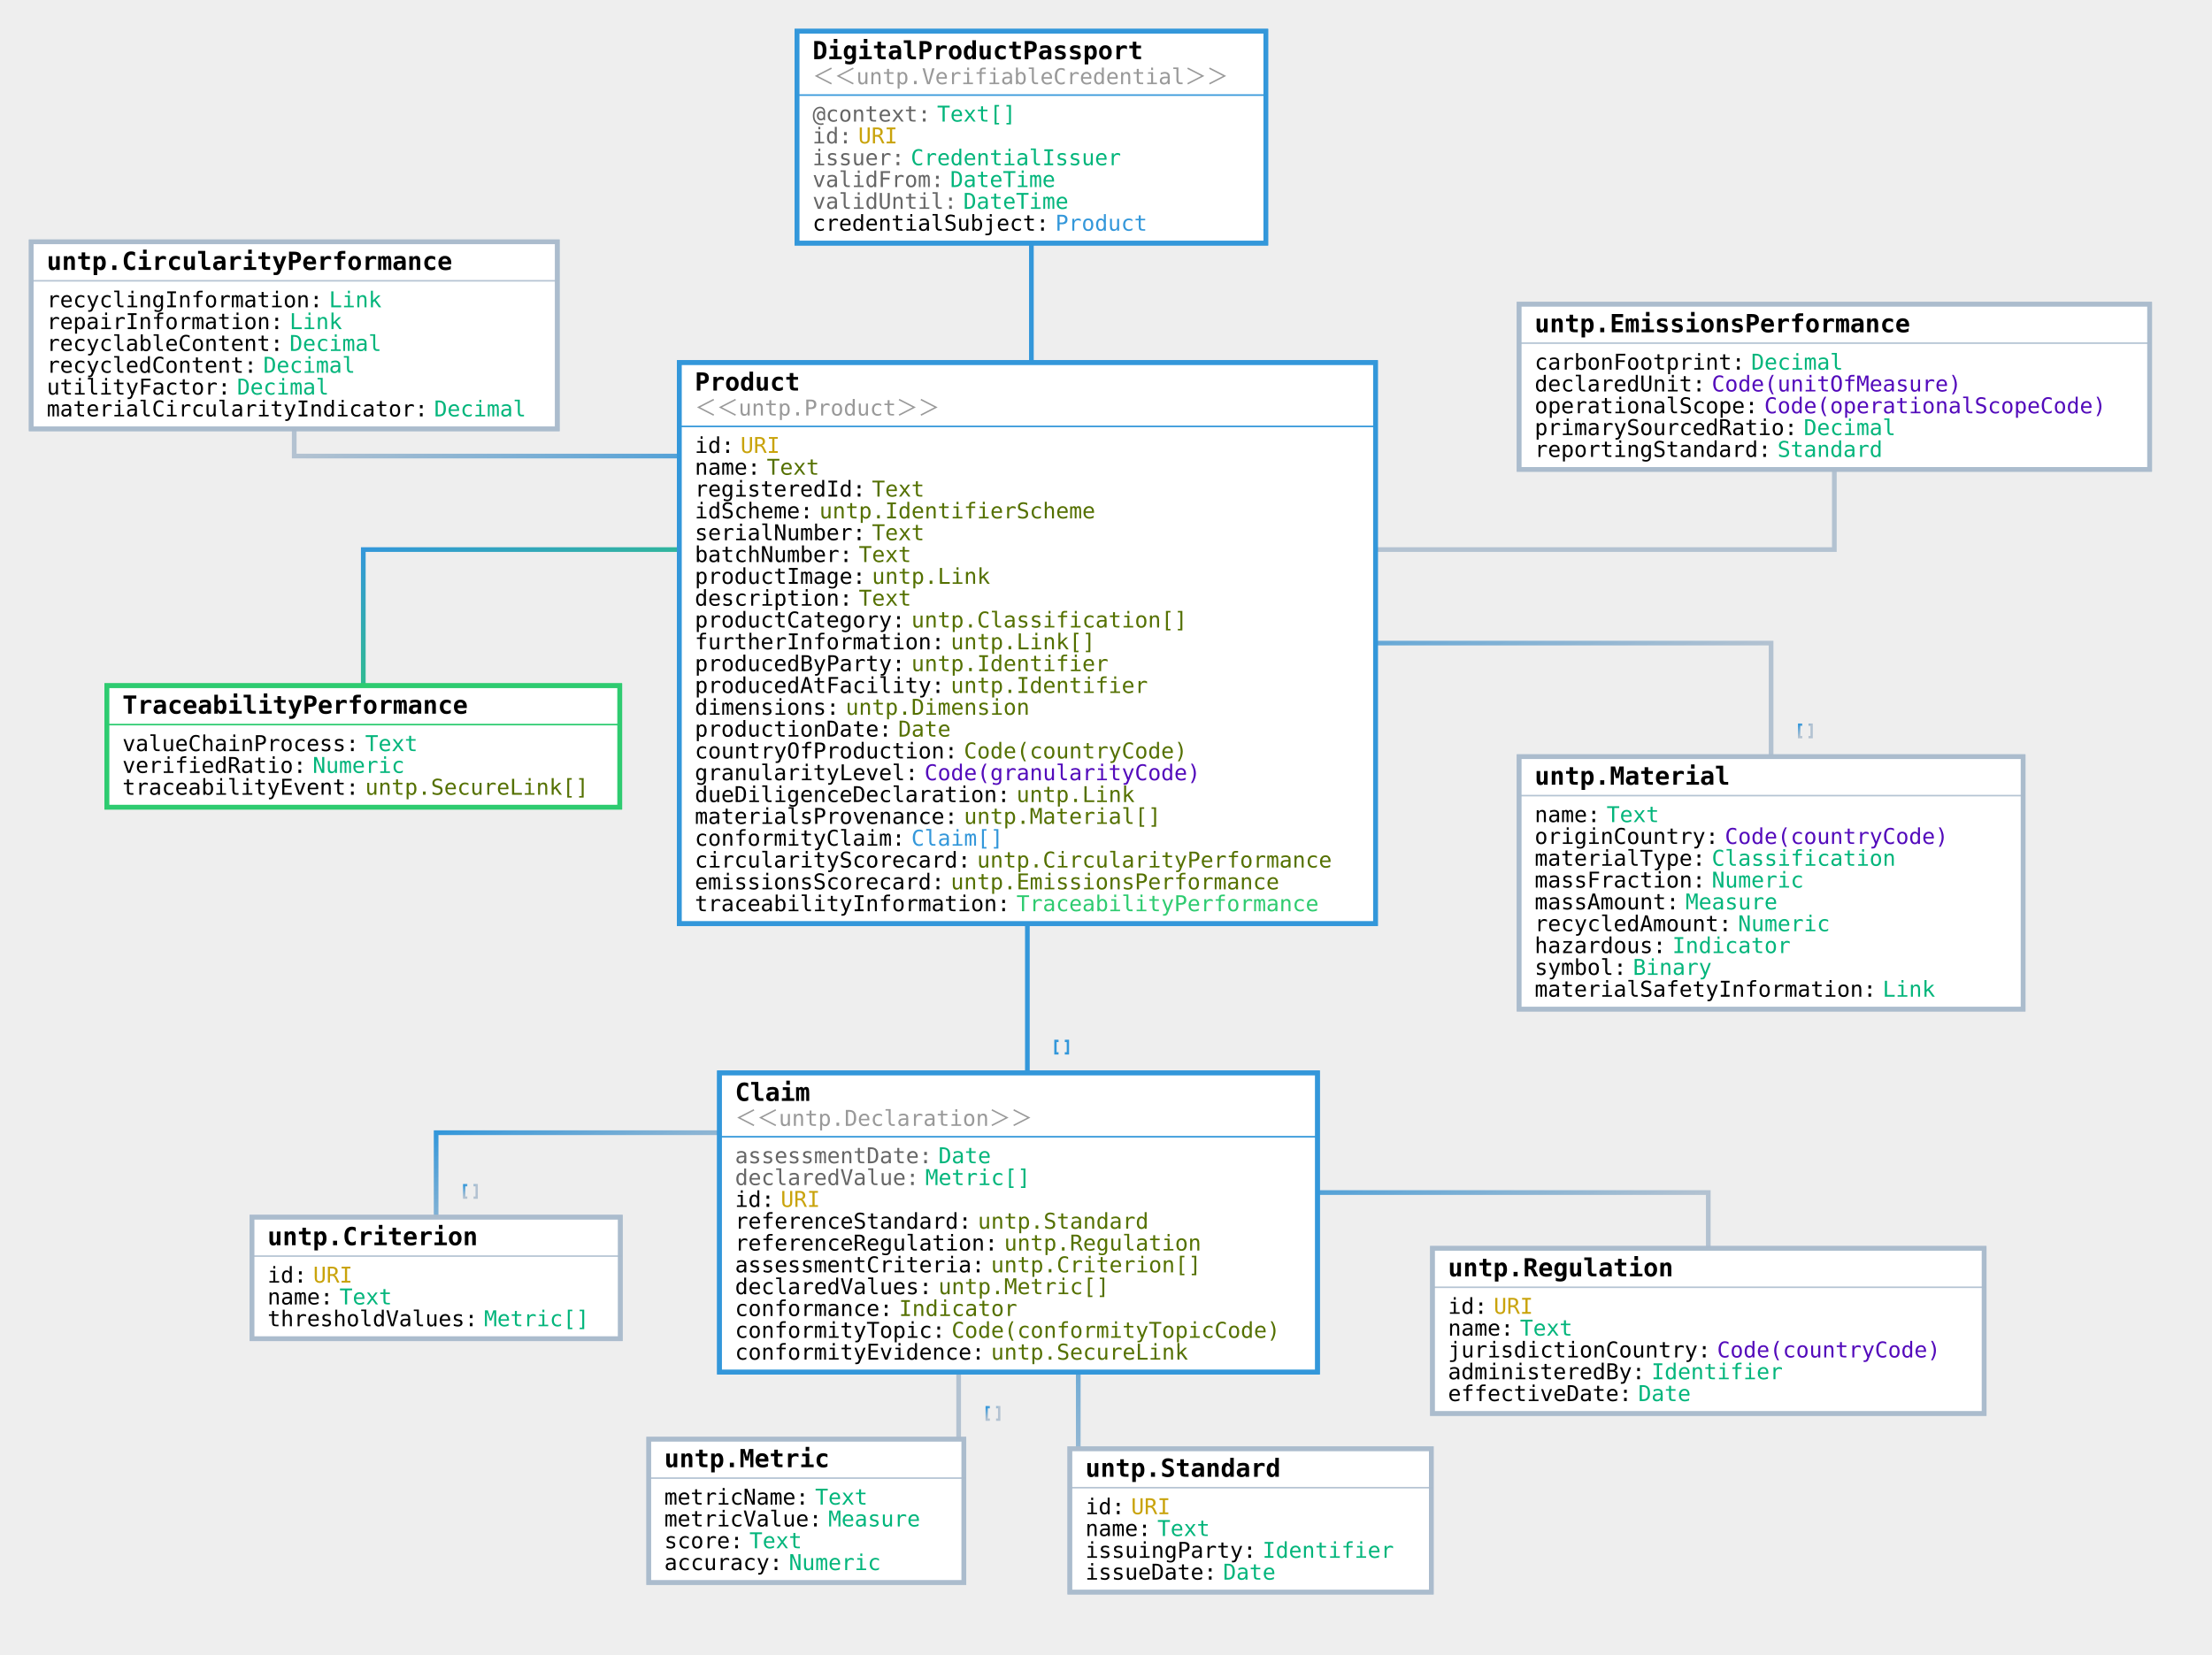
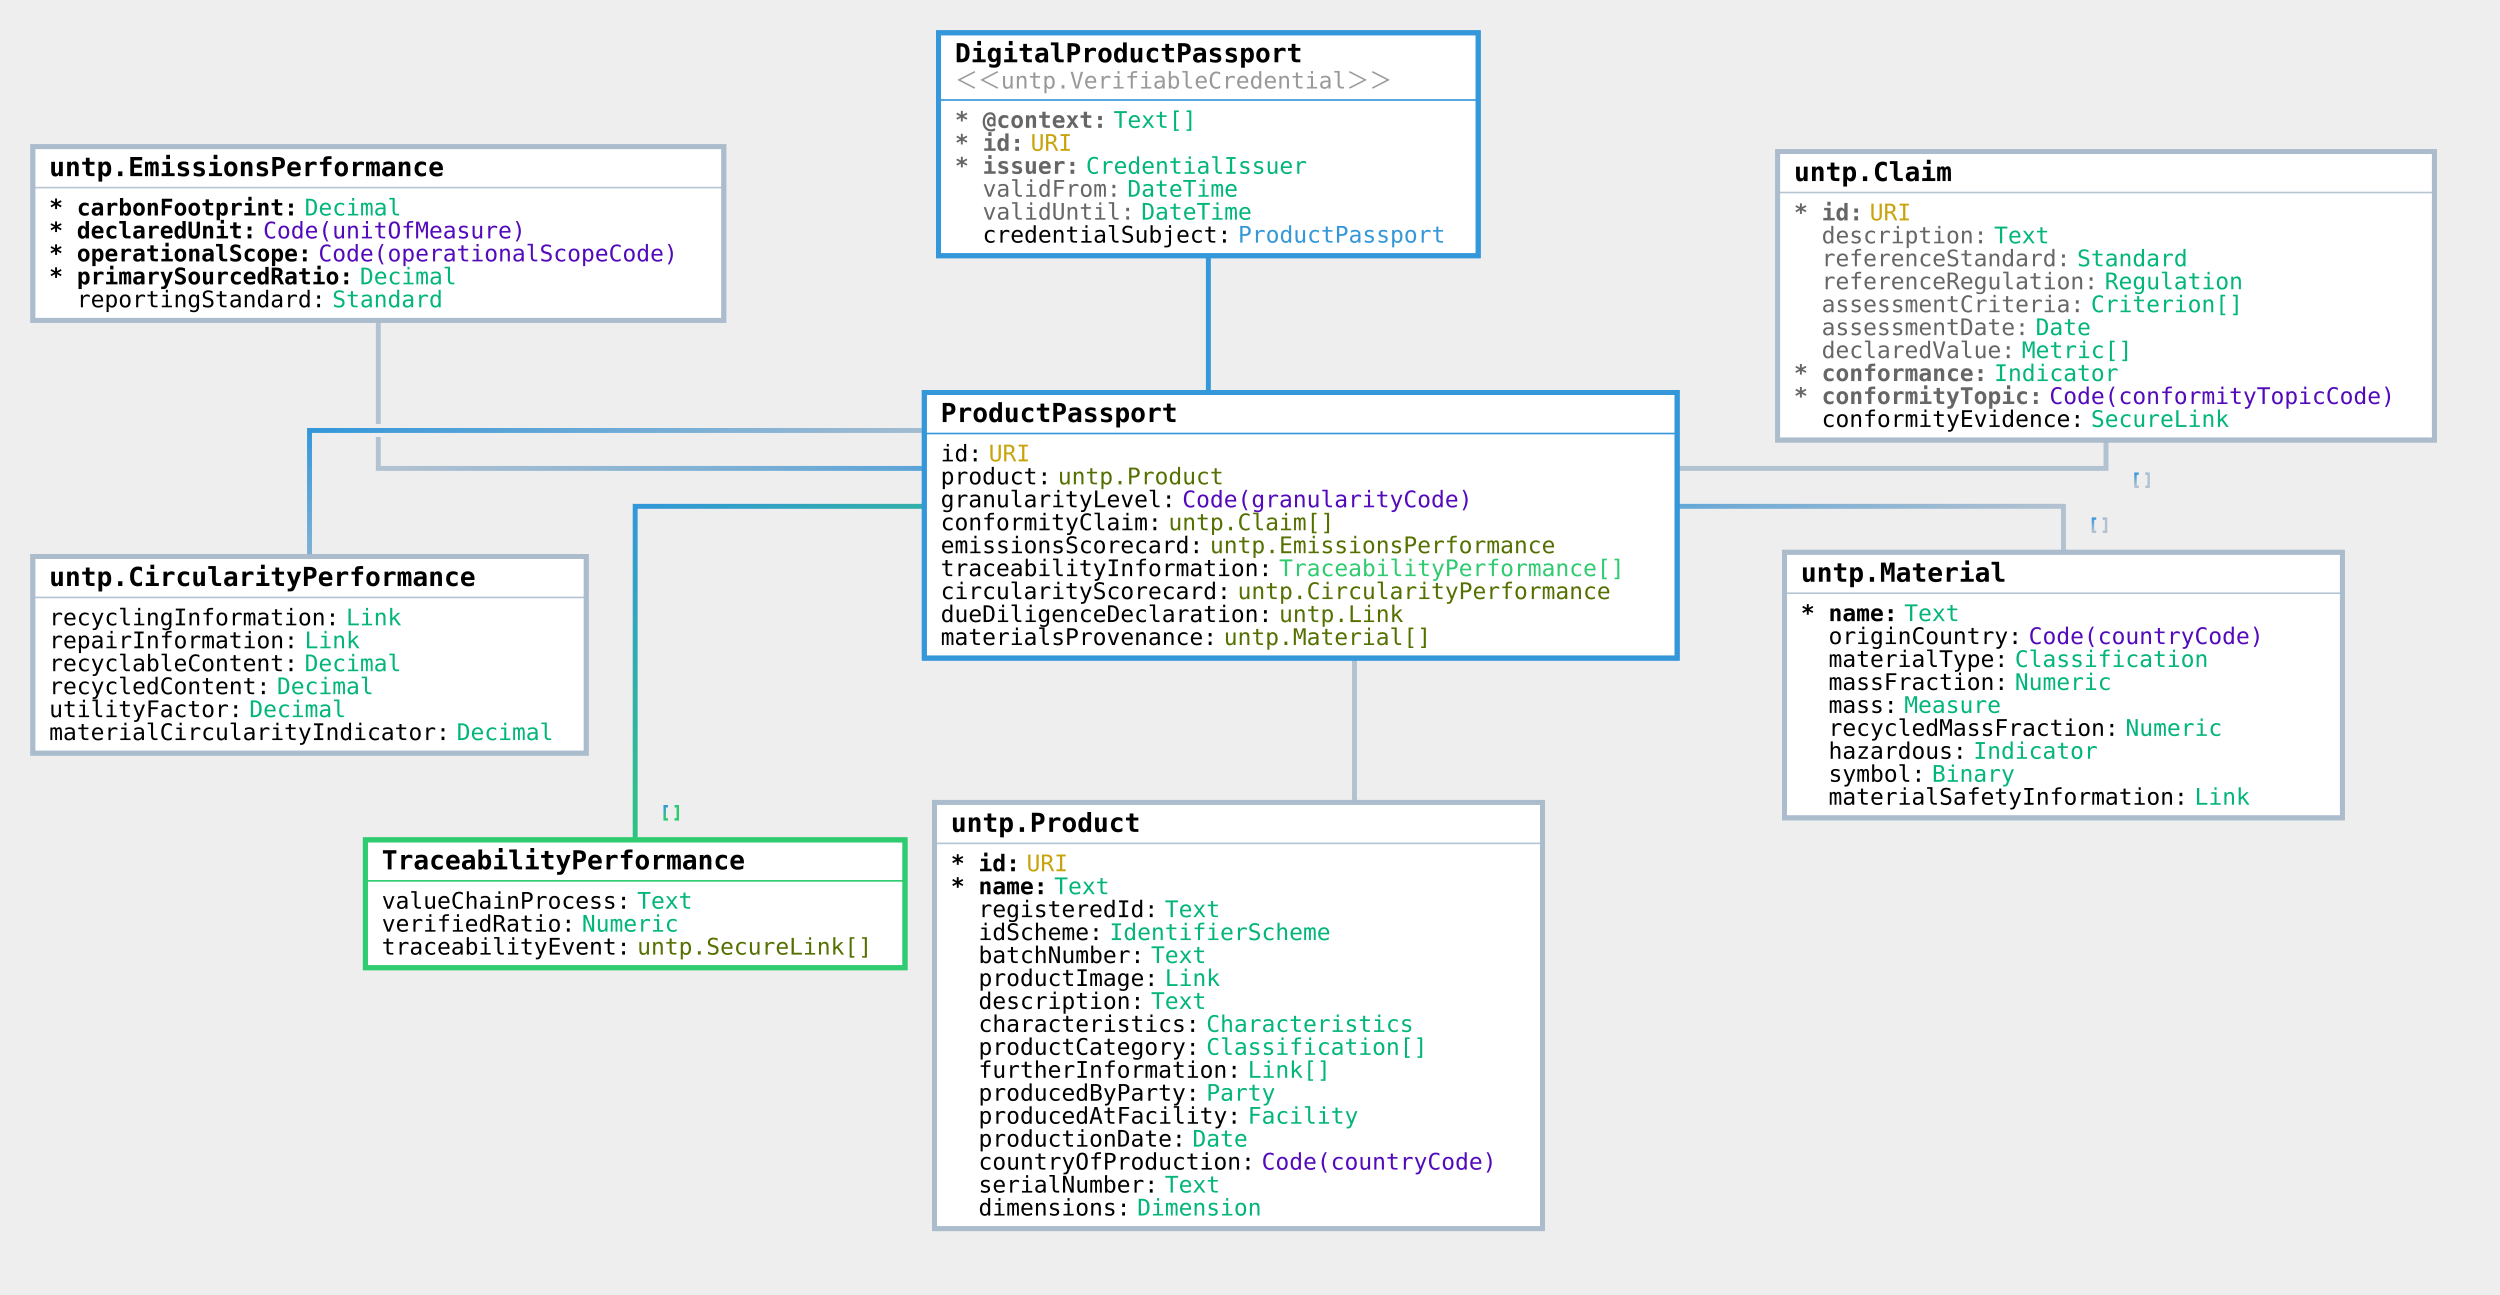
- <svg xmlns="http://www.w3.org/2000/svg" viewBox="-188.717 -88 1418.72 1061.429">
+ <svg xmlns="http://www.w3.org/2000/svg" viewBox="-188.8 -88 1524.919 789.429">
  <rect width="1000%" height="1000%" x="-500%" y="-500%" fill="#EEEEEE" />
-   <path fill="none" stroke="#EEEEEE" stroke-width="8" d="M544.651 324.581l-.01-.01h402.573V478.43" />
+   <path fill="none" stroke="#EEEEEE" stroke-width="8" d="M637.412 244.01l-.01-.01v287.429H566.65" />
  <defs>
    <linearGradient id="a" x1="0%" x2="50%" y1="0%" y2="50%">
      <stop offset="0%" stop-color="#3397DA" />
      <stop offset="100%" stop-color="#aabbccdd" />
    </linearGradient>
  </defs>
-   <path fill="none" stroke="url(#a)" stroke-width="3" d="M544.651 324.581l-.01-.01h402.573V478.43" />
-   <path fill="none" stroke="url(#a)" stroke-width="1.5" d="M967.224 376.939l-2.01-.01v8h2M971.224 376.939l1.99-.01v8h-2" />
-   <path fill="none" stroke="#EEEEEE" stroke-width="8" d="M321.362 204.581l-.01-.01H0v-77.428" />
-   <defs>
-     <linearGradient id="b" x1="100%" x2="50%" y1="100%" y2="50%">
-       <stop offset="0%" stop-color="#3397DA" />
-       <stop offset="100%" stop-color="#aabbccdd" />
-     </linearGradient>
-   </defs>
-   <path fill="none" stroke="url(#b)" stroke-width="3" d="M321.362 204.581l-.01-.01H0v-77.428" />
-   <path fill="none" stroke="#EEEEEE" stroke-width="8" d="M619.081 264.581l-.01-.01h368.715V160.143" />
-   <defs>
-     <linearGradient id="c" x1="0%" x2="50%" y1="0%" y2="50%">
-       <stop offset="0%" stop-color="#3397DA" />
-       <stop offset="100%" stop-color="#aabbccdd" />
-     </linearGradient>
-   </defs>
-   <path fill="none" stroke="url(#c)" stroke-width="3" d="M619.081 264.581l-.01-.01h368.715V160.143" />
-   <path fill="none" stroke="#EEEEEE" stroke-width="8" d="M502.868 715.496l-.01-.01v171.943h110.5" />
+   <path fill="none" stroke="url(#a)" stroke-width="3" d="M637.412 244.01l-.01-.01v287.429H566.65" />
+   <path fill="none" stroke="#EEEEEE" stroke-width="8" d="M768.622 197.724l-.01-.01h327.19V92.43" />
+   <defs>
+     <linearGradient id="b" x1="0%" x2="50%" y1="0%" y2="50%">
+       <stop offset="0%" stop-color="#3397DA" />
+       <stop offset="100%" stop-color="#aabbccdd" />
+     </linearGradient>
+   </defs>
+   <path fill="none" stroke="url(#b)" stroke-width="3" d="M768.622 197.724l-.01-.01h327.19V92.43" />
+   <path fill="none" stroke="url(#b)" stroke-width="1.5" d="M1115.812 200.939l-2.01-.01v8h2M1119.812 200.939l1.99-.01v8h-2" />
+   <path fill="none" stroke="#EEEEEE" stroke-width="8" d="M506.203 197.724l-.01-.01H41.95V54.43" />
+   <defs>
+     <linearGradient id="c" x1="100%" x2="50%" y1="100%" y2="50%">
+       <stop offset="0%" stop-color="#3397DA" />
+       <stop offset="100%" stop-color="#aabbccdd" />
+     </linearGradient>
+   </defs>
+   <path fill="none" stroke="url(#c)" stroke-width="3" d="M506.203 197.724l-.01-.01H41.95V54.43" />
+   <path fill="none" stroke="#EEEEEE" stroke-width="8" d="M440.598 174.581l-.01-.01H0V311.43" />
  <defs>
    <linearGradient id="d" x1="0%" x2="50%" y1="0%" y2="50%">
      <stop offset="0%" stop-color="#3397DA" />
      <stop offset="100%" stop-color="#aabbccdd" />
    </linearGradient>
  </defs>
-   <path fill="none" stroke="url(#d)" stroke-width="3" d="M502.868 715.496l-.01-.01v171.943h110.5" />
-   <path fill="none" stroke="#EEEEEE" stroke-width="8" d="M579.583 677.096l-.01-.01h327.358v88.771" />
+   <path fill="none" stroke="url(#d)" stroke-width="3" d="M440.598 174.581l-.01-.01H0V311.43" />
+   <path fill="none" stroke="#EEEEEE" stroke-width="8" d="M703.017 220.867l-.01-.01h366.836v109" />
  <defs>
    <linearGradient id="e" x1="0%" x2="50%" y1="0%" y2="50%">
      <stop offset="0%" stop-color="#3397DA" />
      <stop offset="100%" stop-color="#aabbccdd" />
    </linearGradient>
  </defs>
-   <path fill="none" stroke="url(#e)" stroke-width="3" d="M579.583 677.096l-.01-.01h327.358v88.771" />
-   <path fill="none" stroke="#EEEEEE" stroke-width="8" d="M349.437 638.696l-.01-.01H91.002v93.171" />
+   <path fill="none" stroke="url(#e)" stroke-width="3" d="M703.017 220.867l-.01-.01h366.836v109" />
+   <path fill="none" stroke="url(#e)" stroke-width="1.5" d="M1089.853 228.367l-2.01-.01v8h2M1093.853 228.367l1.99-.01v8h-2" />
+   <path fill="none" stroke="#EEEEEE" stroke-width="8" d="M548.28.01l-.01-.01v232.429h56.33" />
  <defs>
    <linearGradient id="f" x1="0%" x2="50%" y1="0%" y2="50%">
      <stop offset="0%" stop-color="#3397DA" />
-       <stop offset="100%" stop-color="#aabbccdd" />
-     </linearGradient>
-   </defs>
-   <path fill="none" stroke="url(#f)" stroke-width="3" d="M349.437 638.696l-.01-.01H91.002v93.171" />
-   <path fill="none" stroke="url(#f)" stroke-width="1.5" d="M111.012 672.367l-2.01-.01v8h2M115.012 672.367l1.99-.01v8h-2" />
-   <path fill="none" stroke="#EEEEEE" stroke-width="8" d="M426.153 677.096l-.01-.01v204.2h-97.717" />
+       <stop offset="100%" stop-color="#3397DA" />
+     </linearGradient>
+   </defs>
+   <path fill="none" stroke="url(#f)" stroke-width="3" d="M548.28.01l-.01-.01v232.429h56.33" />
+   <path fill="none" stroke="#EEEEEE" stroke-width="8" d="M571.808 220.867l-.01-.01H198.64v242.429" />
  <defs>
    <linearGradient id="g" x1="0%" x2="50%" y1="0%" y2="50%">
      <stop offset="0%" stop-color="#3397DA" />
-       <stop offset="100%" stop-color="#aabbccdd" />
-     </linearGradient>
-   </defs>
-   <path fill="none" stroke="url(#g)" stroke-width="3" d="M426.153 677.096l-.01-.01v204.2h-97.717" />
-   <path fill="none" stroke="url(#g)" stroke-width="1.5" d="M446.153 814.796l-2.01-.01v8h2M450.153 814.796l1.99-.01v8h-2" />
-   <path fill="none" stroke="#EEEEEE" stroke-width="8" d="M472.795.01l-.01-.01v324.571h-2.573" />
-   <defs>
-     <linearGradient id="h" x1="0%" x2="50%" y1="0%" y2="50%">
-       <stop offset="0%" stop-color="#3397DA" />
-       <stop offset="100%" stop-color="#3397DA" />
-     </linearGradient>
-   </defs>
-   <path fill="none" stroke="url(#h)" stroke-width="3" d="M472.795.01l-.01-.01v324.571h-2.573" />
-   <path fill="none" stroke="#EEEEEE" stroke-width="8" d="M470.222 384.581l-.01-.01v311.715H464.5" />
-   <defs>
-     <linearGradient id="i" x1="0%" x2="50%" y1="0%" y2="50%">
-       <stop offset="0%" stop-color="#3397DA" />
-       <stop offset="100%" stop-color="#3397DA" />
-     </linearGradient>
-   </defs>
-   <path fill="none" stroke="url(#i)" stroke-width="3" d="M470.222 384.581l-.01-.01v311.715H464.5" />
-   <path fill="none" stroke="url(#i)" stroke-width="1.5" d="M490.222 579.796l-2.01-.01v8h2M494.222 579.796l1.99-.01v8h-2" />
-   <path fill="none" stroke="#EEEEEE" stroke-width="8" d="M395.792 264.581l-.01-.01H44.286v126.286" />
-   <defs>
-     <linearGradient id="j" x1="0%" x2="50%" y1="0%" y2="50%">
-       <stop offset="0%" stop-color="#3397DA" />
      <stop offset="100%" stop-color="#2ECB70" />
    </linearGradient>
  </defs>
-   <path fill="none" stroke="url(#j)" stroke-width="3" d="M395.792 264.581l-.01-.01H44.286v126.286" />
-   <path fill="#FFFFFF" stroke="#3397DA" stroke-width="3" d="M322.426-68h300.718V68H322.426z" />
-   <path fill="#3397da" stroke="#3397da" d="M323.426-27h300.718" />
-   <path fill="none" stroke="#3397DA" stroke-width="3" d="M322.426-68h300.718V68H322.426z" />
-   <text x="332.426" y="-50" style="font:700 16px 'Lucida Console',monospace" fill="#000000">DigitalProductPassport</text>
-   <text x="332.426" y="-34" style="font:500 14px 'Lucida Console',monospace" fill="#999">＜＜untp.VerifiableCredential＞＞</text>
-   <text x="332.426" y="-10" style="font:500 14px 'Lucida Console',monospace" fill="#666">@context:</text>
-   <text x="412.284" y="-10" style="font:500 14px 'Lucida Console',monospace" fill="#02b57b">Text[]</text>
-   <text x="332.426" y="4" style="font:500 14px 'Lucida Console',monospace" fill="#666">id:</text>
-   <text x="361.712" y="4" style="font:500 14px 'Lucida Console',monospace" fill="#C9A30B">URI</text>
-   <text x="332.426" y="18" style="font:500 14px 'Lucida Console',monospace" fill="#666">issuer:</text>
-   <text x="395.427" y="18" style="font:500 14px 'Lucida Console',monospace" fill="#02b57b">CredentialIssuer</text>
-   <text x="332.426" y="32" style="font:500 14px 'Lucida Console',monospace" fill="#666">validFrom:</text>
-   <text x="420.713" y="32" style="font:500 14px 'Lucida Console',monospace" fill="#02b57b">DateTime</text>
-   <text x="332.426" y="46" style="font:500 14px 'Lucida Console',monospace" fill="#666">validUntil:</text>
-   <text x="429.142" y="46" style="font:500 14px 'Lucida Console',monospace" fill="#02b57b">DateTime</text>
-   <text x="332.426" y="60" style="font:500 14px 'Lucida Console',monospace" fill="#000000">credentialSubject:</text>
-   <text x="488.143" y="60" style="font:500 14px 'Lucida Console',monospace" fill="#3397DA">Product</text>
-   <path fill="#FFFFFF" stroke="#3397DA" stroke-width="3" d="M246.923 144.571h446.578v360H246.923z" />
-   <path fill="#3397da" stroke="#3397da" d="M247.923 185.571H694.5" />
-   <path fill="none" stroke="#3397DA" stroke-width="3" d="M246.923 144.571h446.578v360H246.923z" />
-   <text x="256.923" y="162.571" style="font:700 16px 'Lucida Console',monospace" fill="#000000">Product</text>
-   <text x="256.923" y="178.571" style="font:500 14px 'Lucida Console',monospace" fill="#999">＜＜untp.Product＞＞</text>
-   <text x="256.923" y="202.571" style="font:500 14px 'Lucida Console',monospace" fill="#000000">id:</text>
-   <text x="286.209" y="202.571" style="font:500 14px 'Lucida Console',monospace" fill="#C9A30B">URI</text>
-   <text x="256.923" y="216.571" style="font:500 14px 'Lucida Console',monospace" fill="#000000">name:</text>
-   <text x="303.066" y="216.571" style="font:500 14px 'Lucida Console',monospace" fill="#547000">Text</text>
-   <text x="256.923" y="230.571" style="font:500 14px 'Lucida Console',monospace" fill="#000000">registeredId:</text>
-   <text x="370.496" y="230.571" style="font:500 14px 'Lucida Console',monospace" fill="#547000">Text</text>
-   <text x="256.923" y="244.571" style="font:500 14px 'Lucida Console',monospace" fill="#000000">idScheme:</text>
-   <text x="336.781" y="244.571" style="font:500 14px 'Lucida Console',monospace" fill="#547000">untp.IdentifierScheme</text>
-   <text x="256.923" y="258.571" style="font:500 14px 'Lucida Console',monospace" fill="#000000">serialNumber:</text>
-   <text x="370.496" y="258.571" style="font:500 14px 'Lucida Console',monospace" fill="#547000">Text</text>
-   <text x="256.923" y="272.571" style="font:500 14px 'Lucida Console',monospace" fill="#000000">batchNumber:</text>
-   <text x="362.067" y="272.571" style="font:500 14px 'Lucida Console',monospace" fill="#547000">Text</text>
-   <text x="256.923" y="286.571" style="font:500 14px 'Lucida Console',monospace" fill="#000000">productImage:</text>
-   <text x="370.496" y="286.571" style="font:500 14px 'Lucida Console',monospace" fill="#547000">untp.Link</text>
-   <text x="256.923" y="300.571" style="font:500 14px 'Lucida Console',monospace" fill="#000000">description:</text>
-   <text x="362.067" y="300.571" style="font:500 14px 'Lucida Console',monospace" fill="#547000">Text</text>
-   <text x="256.923" y="314.571" style="font:500 14px 'Lucida Console',monospace" fill="#000000">productCategory:</text>
-   <text x="395.782" y="314.571" style="font:500 14px 'Lucida Console',monospace" fill="#547000">untp.Classification[]</text>
-   <text x="256.923" y="328.571" style="font:500 14px 'Lucida Console',monospace" fill="#000000">furtherInformation:</text>
-   <text x="421.068" y="328.571" style="font:500 14px 'Lucida Console',monospace" fill="#547000">untp.Link[]</text>
-   <text x="256.923" y="342.571" style="font:500 14px 'Lucida Console',monospace" fill="#000000">producedByParty:</text>
-   <text x="395.782" y="342.571" style="font:500 14px 'Lucida Console',monospace" fill="#547000">untp.Identifier</text>
-   <text x="256.923" y="356.571" style="font:500 14px 'Lucida Console',monospace" fill="#000000">producedAtFacility:</text>
-   <text x="421.068" y="356.571" style="font:500 14px 'Lucida Console',monospace" fill="#547000">untp.Identifier</text>
-   <text x="256.923" y="370.571" style="font:500 14px 'Lucida Console',monospace" fill="#000000">dimensions:</text>
-   <text x="353.638" y="370.571" style="font:500 14px 'Lucida Console',monospace" fill="#547000">untp.Dimension</text>
-   <text x="256.923" y="384.571" style="font:500 14px 'Lucida Console',monospace" fill="#000000">productionDate:</text>
-   <text x="387.353" y="384.571" style="font:500 14px 'Lucida Console',monospace" fill="#547000">Date</text>
-   <text x="256.923" y="398.571" style="font:500 14px 'Lucida Console',monospace" fill="#000000">countryOfProduction:</text>
-   <text x="429.497" y="398.571" style="font:500 14px 'Lucida Console',monospace" fill="#547000">Code(countryCode)</text>
-   <text x="256.923" y="412.571" style="font:500 14px 'Lucida Console',monospace" fill="#000000">granularityLevel:</text>
-   <text x="404.211" y="412.571" style="font:500 14px 'Lucida Console',monospace" fill="#530abb">Code(granularityCode)</text>
-   <text x="256.923" y="426.571" style="font:500 14px 'Lucida Console',monospace" fill="#000000">dueDiligenceDeclaration:</text>
-   <text x="463.212" y="426.571" style="font:500 14px 'Lucida Console',monospace" fill="#547000">untp.Link</text>
-   <text x="256.923" y="440.571" style="font:500 14px 'Lucida Console',monospace" fill="#000000">materialsProvenance:</text>
-   <text x="429.497" y="440.571" style="font:500 14px 'Lucida Console',monospace" fill="#547000">untp.Material[]</text>
-   <text x="256.923" y="454.571" style="font:500 14px 'Lucida Console',monospace" fill="#000000">conformityClaim:</text>
-   <text x="395.782" y="454.571" style="font:500 14px 'Lucida Console',monospace" fill="#3397DA">Claim[]</text>
-   <text x="256.923" y="468.571" style="font:500 14px 'Lucida Console',monospace" fill="#000000">circularityScorecard:</text>
-   <text x="437.926" y="468.571" style="font:500 14px 'Lucida Console',monospace" fill="#547000">untp.CircularityPerformance</text>
-   <text x="256.923" y="482.571" style="font:500 14px 'Lucida Console',monospace" fill="#000000">emissionsScorecard:</text>
-   <text x="421.068" y="482.571" style="font:500 14px 'Lucida Console',monospace" fill="#547000">untp.EmissionsPerformance</text>
-   <text x="256.923" y="496.571" style="font:500 14px 'Lucida Console',monospace" fill="#000000">traceabilityInformation:</text>
-   <text x="463.212" y="496.571" style="font:500 14px 'Lucida Console',monospace" fill="#2ECB70">TraceabilityPerformance</text>
-   <path fill="#FFFFFF" stroke="#3397DA" stroke-width="3" d="M272.712 600.286h383.577v192H272.712z" />
-   <path fill="#3397da" stroke="#3397da" d="M273.712 641.286h383.577" />
-   <path fill="none" stroke="#3397DA" stroke-width="3" d="M272.712 600.286h383.577v192H272.712z" />
-   <text x="282.712" y="618.286" style="font:700 16px 'Lucida Console',monospace" fill="#000000">Claim</text>
-   <text x="282.712" y="634.286" style="font:500 14px 'Lucida Console',monospace" fill="#999">＜＜untp.Declaration＞＞</text>
-   <text x="282.712" y="658.286" style="font:500 14px 'Lucida Console',monospace" fill="#666">assessmentDate:</text>
-   <text x="413.142" y="658.286" style="font:500 14px 'Lucida Console',monospace" fill="#02b57b">Date</text>
-   <text x="282.712" y="672.286" style="font:500 14px 'Lucida Console',monospace" fill="#666">declaredValue:</text>
-   <text x="404.714" y="672.286" style="font:500 14px 'Lucida Console',monospace" fill="#02b57b">Metric[]</text>
-   <text x="282.712" y="686.286" style="font:500 14px 'Lucida Console',monospace" fill="#000000">id:</text>
-   <text x="311.998" y="686.286" style="font:500 14px 'Lucida Console',monospace" fill="#C9A30B">URI</text>
-   <text x="282.712" y="700.286" style="font:500 14px 'Lucida Console',monospace" fill="#000000">referenceStandard:</text>
-   <text x="438.429" y="700.286" style="font:500 14px 'Lucida Console',monospace" fill="#547000">untp.Standard</text>
-   <text x="282.712" y="714.286" style="font:500 14px 'Lucida Console',monospace" fill="#000000">referenceRegulation:</text>
-   <text x="455.286" y="714.286" style="font:500 14px 'Lucida Console',monospace" fill="#547000">untp.Regulation</text>
-   <text x="282.712" y="728.286" style="font:500 14px 'Lucida Console',monospace" fill="#000000">assessmentCriteria:</text>
-   <text x="446.857" y="728.286" style="font:500 14px 'Lucida Console',monospace" fill="#547000">untp.Criterion[]</text>
-   <text x="282.712" y="742.286" style="font:500 14px 'Lucida Console',monospace" fill="#000000">declaredValues:</text>
-   <text x="413.142" y="742.286" style="font:500 14px 'Lucida Console',monospace" fill="#547000">untp.Metric[]</text>
-   <text x="282.712" y="756.286" style="font:500 14px 'Lucida Console',monospace" fill="#000000">conformance:</text>
-   <text x="387.856" y="756.286" style="font:500 14px 'Lucida Console',monospace" fill="#547000">Indicator</text>
-   <text x="282.712" y="770.286" style="font:500 14px 'Lucida Console',monospace" fill="#000000">conformityTopic:</text>
-   <text x="421.571" y="770.286" style="font:500 14px 'Lucida Console',monospace" fill="#547000">Code(conformityTopicCode)</text>
-   <text x="282.712" y="784.286" style="font:500 14px 'Lucida Console',monospace" fill="#000000">conformityEvidence:</text>
-   <text x="446.857" y="784.286" style="font:500 14px 'Lucida Console',monospace" fill="#547000">untp.SecureLink</text>
-   <path fill="#FFFFFF" stroke="#2ECB70" stroke-width="3" d="M-120.217 351.857h329.005v78h-329.005z" />
-   <path fill="#2ecb70" stroke="#2ecb70" d="M-119.217 376.857h329.005" />
-   <path fill="none" stroke="#2ECB70" stroke-width="3" d="M-120.217 351.857h329.005v78h-329.005z" />
-   <text x="-110.217" y="369.857" style="font:700 16px 'Lucida Console',monospace" fill="#000000">TraceabilityPerformance</text>
-   <text x="-110.217" y="393.857" style="font:500 14px 'Lucida Console',monospace" fill="#000000">valueChainProcess:</text>
-   <text x="45.5" y="393.857" style="font:500 14px 'Lucida Console',monospace" fill="#02b57b">Text</text>
-   <text x="-110.217" y="407.857" style="font:500 14px 'Lucida Console',monospace" fill="#000000">verifiedRatio:</text>
-   <text x="11.785" y="407.857" style="font:500 14px 'Lucida Console',monospace" fill="#02b57b">Numeric</text>
-   <text x="-110.217" y="421.857" style="font:500 14px 'Lucida Console',monospace" fill="#000000">traceabilityEvent:</text>
-   <text x="45.5" y="421.857" style="font:500 14px 'Lucida Console',monospace" fill="#547000">untp.SecureLink[]</text>
-   <path fill="#FFFFFF" stroke="#aabbccdd" stroke-width="3" d="M785.569 397.429h323.29v162h-323.29z" />
-   <path fill="#aabbccdd" stroke="#aabbccdd" d="M786.569 422.429h323.29" />
-   <path fill="none" stroke="#aabbccdd" stroke-width="3" d="M785.569 397.429h323.29v162h-323.29z" />
-   <text x="795.569" y="415.429" style="font:700 16px 'Lucida Console',monospace" fill="#000000">untp.Material</text>
-   <text x="795.569" y="439.429" style="font:500 14px 'Lucida Console',monospace" fill="#000000">name:</text>
-   <text x="841.712" y="439.429" style="font:500 14px 'Lucida Console',monospace" fill="#02b57b">Text</text>
-   <text x="795.569" y="453.429" style="font:500 14px 'Lucida Console',monospace" fill="#000000">originCountry:</text>
-   <text x="917.571" y="453.429" style="font:500 14px 'Lucida Console',monospace" fill="#530abb">Code(countryCode)</text>
-   <text x="795.569" y="467.429" style="font:500 14px 'Lucida Console',monospace" fill="#000000">materialType:</text>
-   <text x="909.142" y="467.429" style="font:500 14px 'Lucida Console',monospace" fill="#02b57b">Classification</text>
-   <text x="795.569" y="481.429" style="font:500 14px 'Lucida Console',monospace" fill="#000000">massFraction:</text>
-   <text x="909.142" y="481.429" style="font:500 14px 'Lucida Console',monospace" fill="#02b57b">Numeric</text>
-   <text x="795.569" y="495.429" style="font:500 14px 'Lucida Console',monospace" fill="#000000">massAmount:</text>
-   <text x="892.285" y="495.429" style="font:500 14px 'Lucida Console',monospace" fill="#02b57b">Measure</text>
-   <text x="795.569" y="509.429" style="font:500 14px 'Lucida Console',monospace" fill="#000000">recycledAmount:</text>
-   <text x="926" y="509.429" style="font:500 14px 'Lucida Console',monospace" fill="#02b57b">Numeric</text>
-   <text x="795.569" y="523.429" style="font:500 14px 'Lucida Console',monospace" fill="#000000">hazardous:</text>
-   <text x="883.856" y="523.429" style="font:500 14px 'Lucida Console',monospace" fill="#02b57b">Indicator</text>
-   <text x="795.569" y="537.429" style="font:500 14px 'Lucida Console',monospace" fill="#000000">symbol:</text>
-   <text x="858.57" y="537.429" style="font:500 14px 'Lucida Console',monospace" fill="#02b57b">Binary</text>
-   <text x="795.569" y="551.429" style="font:500 14px 'Lucida Console',monospace" fill="#000000">materialSafetyInformation:</text>
-   <text x="1018.715" y="551.429" style="font:500 14px 'Lucida Console',monospace" fill="#02b57b">Link</text>
-   <path fill="#FFFFFF" stroke="#aabbccdd" stroke-width="3" d="M-168.717 67.143h337.434v120h-337.434z" />
-   <path fill="#aabbccdd" stroke="#aabbccdd" d="M-167.717 92.143h337.434" />
-   <path fill="none" stroke="#aabbccdd" stroke-width="3" d="M-168.717 67.143h337.434v120h-337.434z" />
-   <text x="-158.717" y="85.143" style="font:700 16px 'Lucida Console',monospace" fill="#000000">untp.CircularityPerformance</text>
-   <text x="-158.717" y="109.143" style="font:500 14px 'Lucida Console',monospace" fill="#000000">recyclingInformation:</text>
-   <text x="22.286" y="109.143" style="font:500 14px 'Lucida Console',monospace" fill="#02b57b">Link</text>
-   <text x="-158.717" y="123.143" style="font:500 14px 'Lucida Console',monospace" fill="#000000">repairInformation:</text>
-   <text x="-3" y="123.143" style="font:500 14px 'Lucida Console',monospace" fill="#02b57b">Link</text>
-   <text x="-158.717" y="137.143" style="font:500 14px 'Lucida Console',monospace" fill="#000000">recyclableContent:</text>
-   <text x="-3" y="137.143" style="font:500 14px 'Lucida Console',monospace" fill="#02b57b">Decimal</text>
-   <text x="-158.717" y="151.143" style="font:500 14px 'Lucida Console',monospace" fill="#000000">recycledContent:</text>
-   <text x="-19.857" y="151.143" style="font:500 14px 'Lucida Console',monospace" fill="#02b57b">Decimal</text>
-   <text x="-158.717" y="165.143" style="font:500 14px 'Lucida Console',monospace" fill="#000000">utilityFactor:</text>
-   <text x="-36.715" y="165.143" style="font:500 14px 'Lucida Console',monospace" fill="#02b57b">Decimal</text>
-   <text x="-158.717" y="179.143" style="font:500 14px 'Lucida Console',monospace" fill="#000000">materialCircularityIndicator:</text>
-   <text x="89.716" y="179.143" style="font:500 14px 'Lucida Console',monospace" fill="#02b57b">Decimal</text>
-   <path fill="#FFFFFF" stroke="#aabbccdd" stroke-width="3" d="M785.569 107.143h404.435v106H785.569z" />
-   <path fill="#aabbccdd" stroke="#aabbccdd" d="M786.569 132.143h404.434" />
-   <path fill="none" stroke="#aabbccdd" stroke-width="3" d="M785.569 107.143h404.435v106H785.569z" />
-   <text x="795.569" y="125.143" style="font:700 16px 'Lucida Console',monospace" fill="#000000">untp.EmissionsPerformance</text>
-   <text x="795.569" y="149.143" style="font:500 14px 'Lucida Console',monospace" fill="#000000">carbonFootprint:</text>
-   <text x="934.428" y="149.143" style="font:500 14px 'Lucida Console',monospace" fill="#02b57b">Decimal</text>
-   <text x="795.569" y="163.143" style="font:500 14px 'Lucida Console',monospace" fill="#000000">declaredUnit:</text>
-   <text x="909.142" y="163.143" style="font:500 14px 'Lucida Console',monospace" fill="#530abb">Code(unitOfMeasure)</text>
-   <text x="795.569" y="177.143" style="font:500 14px 'Lucida Console',monospace" fill="#000000">operationalScope:</text>
-   <text x="942.857" y="177.143" style="font:500 14px 'Lucida Console',monospace" fill="#530abb">Code(operationalScopeCode)</text>
-   <text x="795.569" y="191.143" style="font:500 14px 'Lucida Console',monospace" fill="#000000">primarySourcedRatio:</text>
-   <text x="968.143" y="191.143" style="font:500 14px 'Lucida Console',monospace" fill="#02b57b">Decimal</text>
-   <text x="795.569" y="205.143" style="font:500 14px 'Lucida Console',monospace" fill="#000000">reportingStandard:</text>
-   <text x="951.286" y="205.143" style="font:500 14px 'Lucida Console',monospace" fill="#02b57b">Standard</text>
-   <path fill="#FFFFFF" stroke="#aabbccdd" stroke-width="3" d="M497.428 841.429h231.86v92h-231.86z" />
-   <path fill="#aabbccdd" stroke="#aabbccdd" d="M498.428 866.429h231.86" />
-   <path fill="none" stroke="#aabbccdd" stroke-width="3" d="M497.428 841.429h231.86v92h-231.86z" />
-   <text x="507.428" y="859.429" style="font:700 16px 'Lucida Console',monospace" fill="#000000">untp.Standard</text>
-   <text x="507.428" y="883.429" style="font:500 14px 'Lucida Console',monospace" fill="#000000">id:</text>
-   <text x="536.714" y="883.429" style="font:500 14px 'Lucida Console',monospace" fill="#C9A30B">URI</text>
-   <text x="507.428" y="897.429" style="font:500 14px 'Lucida Console',monospace" fill="#000000">name:</text>
-   <text x="553.572" y="897.429" style="font:500 14px 'Lucida Console',monospace" fill="#02b57b">Text</text>
-   <text x="507.428" y="911.429" style="font:500 14px 'Lucida Console',monospace" fill="#000000">issuingParty:</text>
-   <text x="621.002" y="911.429" style="font:500 14px 'Lucida Console',monospace" fill="#02b57b">Identifier</text>
-   <text x="507.428" y="925.429" style="font:500 14px 'Lucida Console',monospace" fill="#000000">issueDate:</text>
-   <text x="595.715" y="925.429" style="font:500 14px 'Lucida Console',monospace" fill="#02b57b">Date</text>
-   <path fill="#FFFFFF" stroke="#aabbccdd" stroke-width="3" d="M730 712.857h353.862v106H730z" />
-   <path fill="#aabbccdd" stroke="#aabbccdd" d="M731 737.857h353.862" />
-   <path fill="none" stroke="#aabbccdd" stroke-width="3" d="M730 712.857h353.862v106H730z" />
-   <text x="740" y="730.857" style="font:700 16px 'Lucida Console',monospace" fill="#000000">untp.Regulation</text>
-   <text x="740" y="754.857" style="font:500 14px 'Lucida Console',monospace" fill="#000000">id:</text>
-   <text x="769.286" y="754.857" style="font:500 14px 'Lucida Console',monospace" fill="#C9A30B">URI</text>
-   <text x="740" y="768.857" style="font:500 14px 'Lucida Console',monospace" fill="#000000">name:</text>
-   <text x="786.144" y="768.857" style="font:500 14px 'Lucida Console',monospace" fill="#02b57b">Text</text>
-   <text x="740" y="782.857" style="font:500 14px 'Lucida Console',monospace" fill="#000000">jurisdictionCountry:</text>
-   <text x="912.574" y="782.857" style="font:500 14px 'Lucida Console',monospace" fill="#530abb">Code(countryCode)</text>
-   <text x="740" y="796.857" style="font:500 14px 'Lucida Console',monospace" fill="#000000">administeredBy:</text>
-   <text x="870.431" y="796.857" style="font:500 14px 'Lucida Console',monospace" fill="#02b57b">Identifier</text>
-   <text x="740" y="810.857" style="font:500 14px 'Lucida Console',monospace" fill="#000000">effectiveDate:</text>
-   <text x="862.002" y="810.857" style="font:500 14px 'Lucida Console',monospace" fill="#02b57b">Date</text>
-   <path fill="#FFFFFF" stroke="#aabbccdd" stroke-width="3" d="M-27.143 692.857h236.289v78H-27.143z" />
-   <path fill="#aabbccdd" stroke="#aabbccdd" d="M-26.143 717.857h236.29" />
-   <path fill="none" stroke="#aabbccdd" stroke-width="3" d="M-27.143 692.857h236.289v78H-27.143z" />
-   <text x="-17.143" y="710.857" style="font:700 16px 'Lucida Console',monospace" fill="#000000">untp.Criterion</text>
-   <text x="-17.143" y="734.857" style="font:500 14px 'Lucida Console',monospace" fill="#000000">id:</text>
-   <text x="12.143" y="734.857" style="font:500 14px 'Lucida Console',monospace" fill="#C9A30B">URI</text>
-   <text x="-17.143" y="748.857" style="font:500 14px 'Lucida Console',monospace" fill="#000000">name:</text>
-   <text x="29.001" y="748.857" style="font:500 14px 'Lucida Console',monospace" fill="#02b57b">Text</text>
-   <text x="-17.143" y="762.857" style="font:500 14px 'Lucida Console',monospace" fill="#000000">thresholdValues:</text>
-   <text x="121.717" y="762.857" style="font:500 14px 'Lucida Console',monospace" fill="#02b57b">Metric[]</text>
-   <path fill="#FFFFFF" stroke="#aabbccdd" stroke-width="3" d="M227.353 835.286h202.146v92H227.353z" />
-   <path fill="#aabbccdd" stroke="#aabbccdd" d="M228.353 860.286H430.5" />
-   <path fill="none" stroke="#aabbccdd" stroke-width="3" d="M227.353 835.286h202.146v92H227.353z" />
-   <text x="237.353" y="853.286" style="font:700 16px 'Lucida Console',monospace" fill="#000000">untp.Metric</text>
-   <text x="237.353" y="877.286" style="font:500 14px 'Lucida Console',monospace" fill="#000000">metricName:</text>
-   <text x="334.069" y="877.286" style="font:500 14px 'Lucida Console',monospace" fill="#02b57b">Text</text>
-   <text x="237.353" y="891.286" style="font:500 14px 'Lucida Console',monospace" fill="#000000">metricValue:</text>
-   <text x="342.498" y="891.286" style="font:500 14px 'Lucida Console',monospace" fill="#02b57b">Measure</text>
-   <text x="237.353" y="905.286" style="font:500 14px 'Lucida Console',monospace" fill="#000000">score:</text>
-   <text x="291.926" y="905.286" style="font:500 14px 'Lucida Console',monospace" fill="#02b57b">Text</text>
-   <text x="237.353" y="919.286" style="font:500 14px 'Lucida Console',monospace" fill="#000000">accuracy:</text>
-   <text x="317.212" y="919.286" style="font:500 14px 'Lucida Console',monospace" fill="#02b57b">Numeric</text>
+   <path fill="none" stroke="url(#g)" stroke-width="3" d="M571.808 220.867l-.01-.01H198.64v242.429" />
+   <path fill="none" stroke="url(#g)" stroke-width="1.5" d="M218.65 403.796l-2.01-.01v8h2M222.65 403.796l1.99-.01v8h-2" />
+   <path fill="#FFFFFF" stroke="#3397DA" stroke-width="3" d="M383.687-68h329.167V68H383.687z" />
+   <path fill="#3397da" stroke="#3397da" d="M384.687-27h329.167" />
+   <path fill="none" stroke="#3397DA" stroke-width="3" d="M383.687-68h329.167V68H383.687z" />
+   <text style="font:700 16px 'Lucida Console',monospace" x="393.687" y="-50" fill="#000000">DigitalProductPassport</text>
+   <text style="font:300 14px 'Lucida Console',monospace" x="393.687" y="-34" fill="#999">＜＜untp.VerifiableCredential＞＞</text>
+   <text style="font:700 14px 'Lucida Console',monospace" x="393.687" y="-10" fill="#666">* @context:</text>
+   <text style="font:300 14px 'Lucida Console',monospace" x="490.454" y="-10" fill="#02b57b">Text[]</text>
+   <text style="font:700 14px 'Lucida Console',monospace" x="393.687" y="4" fill="#666">* id:</text>
+   <text style="font:300 14px 'Lucida Console',monospace" x="439.854" y="4" fill="#C9A30B">URI</text>
+   <text style="font:700 14px 'Lucida Console',monospace" x="393.687" y="18" fill="#666">* issuer:</text>
+   <text style="font:300 14px 'Lucida Console',monospace" x="473.587" y="18" fill="#02b57b">CredentialIssuer</text>
+   <text style="font:300 14px 'Lucida Console',monospace" x="410.554" y="32" fill="#666">validFrom:</text>
+   <text style="font:300 14px 'Lucida Console',monospace" x="498.887" y="32" fill="#02b57b">DateTime</text>
+   <text style="font:300 14px 'Lucida Console',monospace" x="410.554" y="46" fill="#666">validUntil:</text>
+   <text style="font:300 14px 'Lucida Console',monospace" x="507.321" y="46" fill="#02b57b">DateTime</text>
+   <text style="font:300 14px 'Lucida Console',monospace" x="410.554" y="60" fill="#000000">credentialSubject:</text>
+   <text style="font:300 14px 'Lucida Console',monospace" x="566.354" y="60" fill="#3397DA">ProductPassport</text>
+   <path fill="#FFFFFF" stroke="#3397DA" stroke-width="3" d="M374.983 151.429h459.233v162H374.983z" />
+   <path fill="#3397da" stroke="#3397da" d="M375.983 176.429h459.234" />
+   <path fill="none" stroke="#3397DA" stroke-width="3" d="M374.983 151.429h459.233v162H374.983z" />
+   <text style="font:700 16px 'Lucida Console',monospace" x="384.983" y="169.429" fill="#000000">ProductPassport</text>
+   <text style="font:300 14px 'Lucida Console',monospace" x="384.983" y="193.429" fill="#000000">id:</text>
+   <text style="font:300 14px 'Lucida Console',monospace" x="414.283" y="193.429" fill="#C9A30B">URI</text>
+   <text style="font:300 14px 'Lucida Console',monospace" x="384.983" y="207.429" fill="#000000">product:</text>
+   <text style="font:300 14px 'Lucida Console',monospace" x="456.45" y="207.429" fill="#547000">untp.Product</text>
+   <text style="font:300 14px 'Lucida Console',monospace" x="384.983" y="221.429" fill="#000000">granularityLevel:</text>
+   <text style="font:300 14px 'Lucida Console',monospace" x="532.35" y="221.429" fill="#530abb">Code(granularityCode)</text>
+   <text style="font:300 14px 'Lucida Console',monospace" x="384.983" y="235.429" fill="#000000">conformityClaim:</text>
+   <text style="font:300 14px 'Lucida Console',monospace" x="523.917" y="235.429" fill="#547000">untp.Claim[]</text>
+   <text style="font:300 14px 'Lucida Console',monospace" x="384.983" y="249.429" fill="#000000">emissionsScorecard:</text>
+   <text style="font:300 14px 'Lucida Console',monospace" x="549.217" y="249.429" fill="#547000">untp.EmissionsPerformance</text>
+   <text style="font:300 14px 'Lucida Console',monospace" x="384.983" y="263.429" fill="#000000">traceabilityInformation:</text>
+   <text style="font:300 14px 'Lucida Console',monospace" x="591.383" y="263.429" fill="#2ECB70">TraceabilityPerformance[]</text>
+   <text style="font:300 14px 'Lucida Console',monospace" x="384.983" y="277.429" fill="#000000">circularityScorecard:</text>
+   <text style="font:300 14px 'Lucida Console',monospace" x="566.083" y="277.429" fill="#547000">untp.CircularityPerformance</text>
+   <text style="font:300 14px 'Lucida Console',monospace" x="384.983" y="291.429" fill="#000000">dueDiligenceDeclaration:</text>
+   <text style="font:300 14px 'Lucida Console',monospace" x="591.383" y="291.429" fill="#547000">untp.Link</text>
+   <text style="font:300 14px 'Lucida Console',monospace" x="384.983" y="305.429" fill="#000000">materialsProvenance:</text>
+   <text style="font:300 14px 'Lucida Console',monospace" x="557.65" y="305.429" fill="#547000">untp.Material[]</text>
+   <path fill="#FFFFFF" stroke="#2ECB70" stroke-width="3" d="M34.057 424.286h329.167v78H34.057z" />
+   <path fill="#2ecb70" stroke="#2ecb70" d="M35.057 449.286h329.167" />
+   <path fill="none" stroke="#2ECB70" stroke-width="3" d="M34.057 424.286h329.167v78H34.057z" />
+   <text style="font:700 16px 'Lucida Console',monospace" x="44.057" y="442.286" fill="#000000">TraceabilityPerformance</text>
+   <text style="font:300 14px 'Lucida Console',monospace" x="44.057" y="466.286" fill="#000000">valueChainProcess:</text>
+   <text style="font:300 14px 'Lucida Console',monospace" x="199.857" y="466.286" fill="#02b57b">Text</text>
+   <text style="font:300 14px 'Lucida Console',monospace" x="44.057" y="480.286" fill="#000000">verifiedRatio:</text>
+   <text style="font:300 14px 'Lucida Console',monospace" x="166.124" y="480.286" fill="#02b57b">Numeric</text>
+   <text style="font:300 14px 'Lucida Console',monospace" x="44.057" y="494.286" fill="#000000">traceabilityEvent:</text>
+   <text style="font:300 14px 'Lucida Console',monospace" x="199.857" y="494.286" fill="#547000">untp.SecureLink[]</text>
+   <path fill="#FFFFFF" stroke="#aabbccdd" stroke-width="3" d="M381.2 401.429h370.9v260H381.2z" />
+   <path fill="#aabbccdd" stroke="#aabbccdd" d="M382.2 426.429h370.9" />
+   <path fill="none" stroke="#aabbccdd" stroke-width="3" d="M381.2 401.429h370.9v260H381.2z" />
+   <text style="font:700 16px 'Lucida Console',monospace" x="391.2" y="419.429" fill="#000000">untp.Product</text>
+   <text style="font:700 14px 'Lucida Console',monospace" x="391.2" y="443.429" fill="#000000">* id:</text>
+   <text style="font:300 14px 'Lucida Console',monospace" x="437.367" y="443.429" fill="#C9A30B">URI</text>
+   <text style="font:700 14px 'Lucida Console',monospace" x="391.2" y="457.429" fill="#000000">* name:</text>
+   <text style="font:300 14px 'Lucida Console',monospace" x="454.233" y="457.429" fill="#02b57b">Text</text>
+   <text style="font:300 14px 'Lucida Console',monospace" x="408.067" y="471.429" fill="#000000">registeredId:</text>
+   <text style="font:300 14px 'Lucida Console',monospace" x="521.7" y="471.429" fill="#02b57b">Text</text>
+   <text style="font:300 14px 'Lucida Console',monospace" x="408.067" y="485.429" fill="#000000">idScheme:</text>
+   <text style="font:300 14px 'Lucida Console',monospace" x="487.967" y="485.429" fill="#02b57b">IdentifierScheme</text>
+   <text style="font:300 14px 'Lucida Console',monospace" x="408.067" y="499.429" fill="#000000">batchNumber:</text>
+   <text style="font:300 14px 'Lucida Console',monospace" x="513.267" y="499.429" fill="#02b57b">Text</text>
+   <text style="font:300 14px 'Lucida Console',monospace" x="408.067" y="513.429" fill="#000000">productImage:</text>
+   <text style="font:300 14px 'Lucida Console',monospace" x="521.7" y="513.429" fill="#02b57b">Link</text>
+   <text style="font:300 14px 'Lucida Console',monospace" x="408.067" y="527.429" fill="#000000">description:</text>
+   <text style="font:300 14px 'Lucida Console',monospace" x="513.267" y="527.429" fill="#02b57b">Text</text>
+   <text style="font:300 14px 'Lucida Console',monospace" x="408.067" y="541.429" fill="#000000">characteristics:</text>
+   <text style="font:300 14px 'Lucida Console',monospace" x="547" y="541.429" fill="#02b57b">Characteristics</text>
+   <text style="font:300 14px 'Lucida Console',monospace" x="408.067" y="555.429" fill="#000000">productCategory:</text>
+   <text style="font:300 14px 'Lucida Console',monospace" x="547" y="555.429" fill="#02b57b">Classification[]</text>
+   <text style="font:300 14px 'Lucida Console',monospace" x="408.067" y="569.429" fill="#000000">furtherInformation:</text>
+   <text style="font:300 14px 'Lucida Console',monospace" x="572.3" y="569.429" fill="#02b57b">Link[]</text>
+   <text style="font:300 14px 'Lucida Console',monospace" x="408.067" y="583.429" fill="#000000">producedByParty:</text>
+   <text style="font:300 14px 'Lucida Console',monospace" x="547" y="583.429" fill="#02b57b">Party</text>
+   <text style="font:300 14px 'Lucida Console',monospace" x="408.067" y="597.429" fill="#000000">producedAtFacility:</text>
+   <text style="font:300 14px 'Lucida Console',monospace" x="572.3" y="597.429" fill="#02b57b">Facility</text>
+   <text style="font:300 14px 'Lucida Console',monospace" x="408.067" y="611.429" fill="#000000">productionDate:</text>
+   <text style="font:300 14px 'Lucida Console',monospace" x="538.567" y="611.429" fill="#02b57b">Date</text>
+   <text style="font:300 14px 'Lucida Console',monospace" x="408.067" y="625.429" fill="#000000">countryOfProduction:</text>
+   <text style="font:300 14px 'Lucida Console',monospace" x="580.733" y="625.429" fill="#530abb">Code(countryCode)</text>
+   <text style="font:300 14px 'Lucida Console',monospace" x="408.067" y="639.429" fill="#000000">serialNumber:</text>
+   <text style="font:300 14px 'Lucida Console',monospace" x="521.7" y="639.429" fill="#02b57b">Text</text>
+   <text style="font:300 14px 'Lucida Console',monospace" x="408.067" y="653.429" fill="#000000">dimensions:</text>
+   <text style="font:300 14px 'Lucida Console',monospace" x="504.833" y="653.429" fill="#02b57b">Dimension</text>
+   <path fill="#FFFFFF" stroke="#aabbccdd" stroke-width="3" d="M895.486 4.429h400.633v176H895.486z" />
+   <path fill="#aabbccdd" stroke="#aabbccdd" d="M896.486 29.429h400.633" />
+   <path fill="none" stroke="#aabbccdd" stroke-width="3" d="M895.486 4.429h400.633v176H895.486z" />
+   <text style="font:700 16px 'Lucida Console',monospace" x="905.486" y="22.429" fill="#000000">untp.Claim</text>
+   <text style="font:700 14px 'Lucida Console',monospace" x="905.486" y="46.429" fill="#666">* id:</text>
+   <text style="font:300 14px 'Lucida Console',monospace" x="951.652" y="46.429" fill="#C9A30B">URI</text>
+   <text style="font:300 14px 'Lucida Console',monospace" x="922.352" y="60.429" fill="#666">description:</text>
+   <text style="font:300 14px 'Lucida Console',monospace" x="1027.552" y="60.429" fill="#02b57b">Text</text>
+   <text style="font:300 14px 'Lucida Console',monospace" x="922.352" y="74.429" fill="#666">referenceStandard:</text>
+   <text style="font:300 14px 'Lucida Console',monospace" x="1078.152" y="74.429" fill="#02b57b">Standard</text>
+   <text style="font:300 14px 'Lucida Console',monospace" x="922.352" y="88.429" fill="#666">referenceRegulation:</text>
+   <text style="font:300 14px 'Lucida Console',monospace" x="1095.019" y="88.429" fill="#02b57b">Regulation</text>
+   <text style="font:300 14px 'Lucida Console',monospace" x="922.352" y="102.429" fill="#666">assessmentCriteria:</text>
+   <text style="font:300 14px 'Lucida Console',monospace" x="1086.586" y="102.429" fill="#02b57b">Criterion[]</text>
+   <text style="font:300 14px 'Lucida Console',monospace" x="922.352" y="116.429" fill="#666">assessmentDate:</text>
+   <text style="font:300 14px 'Lucida Console',monospace" x="1052.852" y="116.429" fill="#02b57b">Date</text>
+   <text style="font:300 14px 'Lucida Console',monospace" x="922.352" y="130.429" fill="#666">declaredValue:</text>
+   <text style="font:300 14px 'Lucida Console',monospace" x="1044.419" y="130.429" fill="#02b57b">Metric[]</text>
+   <text style="font:700 14px 'Lucida Console',monospace" x="905.486" y="144.429" fill="#666">* conformance:</text>
+   <text style="font:300 14px 'Lucida Console',monospace" x="1027.552" y="144.429" fill="#02b57b">Indicator</text>
+   <text style="font:700 14px 'Lucida Console',monospace" x="905.486" y="158.429" fill="#666">* conformityTopic:</text>
+   <text style="font:300 14px 'Lucida Console',monospace" x="1061.286" y="158.429" fill="#530abb">Code(conformityTopicCode)</text>
+   <text style="font:300 14px 'Lucida Console',monospace" x="922.352" y="172.429" fill="#000000">conformityEvidence:</text>
+   <text style="font:300 14px 'Lucida Console',monospace" x="1086.586" y="172.429" fill="#02b57b">SecureLink</text>
+   <path fill="#FFFFFF" stroke="#aabbccdd" stroke-width="3" d="M-168.8 1.429h421.5v106h-421.5z" />
+   <path fill="#aabbccdd" stroke="#aabbccdd" d="M-167.8 26.429h421.5" />
+   <path fill="none" stroke="#aabbccdd" stroke-width="3" d="M-168.8 1.429h421.5v106h-421.5z" />
+   <text style="font:700 16px 'Lucida Console',monospace" x="-158.8" y="19.429" fill="#000000">untp.EmissionsPerformance</text>
+   <text style="font:700 14px 'Lucida Console',monospace" x="-158.8" y="43.429" fill="#000000">* carbonFootprint:</text>
+   <text style="font:300 14px 'Lucida Console',monospace" x="-3" y="43.429" fill="#02b57b">Decimal</text>
+   <text style="font:700 14px 'Lucida Console',monospace" x="-158.8" y="57.429" fill="#000000">* declaredUnit:</text>
+   <text style="font:300 14px 'Lucida Console',monospace" x="-28.3" y="57.429" fill="#530abb">Code(unitOfMeasure)</text>
+   <text style="font:700 14px 'Lucida Console',monospace" x="-158.8" y="71.429" fill="#000000">* operationalScope:</text>
+   <text style="font:300 14px 'Lucida Console',monospace" x="5.433" y="71.429" fill="#530abb">Code(operationalScopeCode)</text>
+   <text style="font:700 14px 'Lucida Console',monospace" x="-158.8" y="85.429" fill="#000000">* primarySourcedRatio:</text>
+   <text style="font:300 14px 'Lucida Console',monospace" x="30.733" y="85.429" fill="#02b57b">Decimal</text>
+   <text style="font:300 14px 'Lucida Console',monospace" x="-141.933" y="99.429" fill="#000000">reportingStandard:</text>
+   <text style="font:300 14px 'Lucida Console',monospace" x="13.867" y="99.429" fill="#02b57b">Standard</text>
+   <path fill="#FFFFFF" stroke="#aabbccdd" stroke-width="3" d="M-168.8 251.429h337.6v120h-337.6z" />
+   <path fill="#aabbccdd" stroke="#aabbccdd" d="M-167.8 276.429h337.6" />
+   <path fill="none" stroke="#aabbccdd" stroke-width="3" d="M-168.8 251.429h337.6v120h-337.6z" />
+   <text style="font:700 16px 'Lucida Console',monospace" x="-158.8" y="269.429" fill="#000000">untp.CircularityPerformance</text>
+   <text style="font:300 14px 'Lucida Console',monospace" x="-158.8" y="293.429" fill="#000000">recyclingInformation:</text>
+   <text style="font:300 14px 'Lucida Console',monospace" x="22.3" y="293.429" fill="#02b57b">Link</text>
+   <text style="font:300 14px 'Lucida Console',monospace" x="-158.8" y="307.429" fill="#000000">repairInformation:</text>
+   <text style="font:300 14px 'Lucida Console',monospace" x="-3" y="307.429" fill="#02b57b">Link</text>
+   <text style="font:300 14px 'Lucida Console',monospace" x="-158.8" y="321.429" fill="#000000">recyclableContent:</text>
+   <text style="font:300 14px 'Lucida Console',monospace" x="-3" y="321.429" fill="#02b57b">Decimal</text>
+   <text style="font:300 14px 'Lucida Console',monospace" x="-158.8" y="335.429" fill="#000000">recycledContent:</text>
+   <text style="font:300 14px 'Lucida Console',monospace" x="-19.867" y="335.429" fill="#02b57b">Decimal</text>
+   <text style="font:300 14px 'Lucida Console',monospace" x="-158.8" y="349.429" fill="#000000">utilityFactor:</text>
+   <text style="font:300 14px 'Lucida Console',monospace" x="-36.733" y="349.429" fill="#02b57b">Decimal</text>
+   <text style="font:300 14px 'Lucida Console',monospace" x="-158.8" y="363.429" fill="#000000">materialCircularityIndicator:</text>
+   <text style="font:300 14px 'Lucida Console',monospace" x="89.767" y="363.429" fill="#02b57b">Decimal</text>
+   <path fill="#FFFFFF" stroke="#aabbccdd" stroke-width="3" d="M899.693 248.857h340.3v162h-340.3z" />
+   <path fill="#aabbccdd" stroke="#aabbccdd" d="M900.693 273.857h340.3" />
+   <path fill="none" stroke="#aabbccdd" stroke-width="3" d="M899.693 248.857h340.3v162h-340.3z" />
+   <text style="font:700 16px 'Lucida Console',monospace" x="909.693" y="266.857" fill="#000000">untp.Material</text>
+   <text style="font:700 14px 'Lucida Console',monospace" x="909.693" y="290.857" fill="#000000">* name:</text>
+   <text style="font:300 14px 'Lucida Console',monospace" x="972.726" y="290.857" fill="#02b57b">Text</text>
+   <text style="font:300 14px 'Lucida Console',monospace" x="926.559" y="304.857" fill="#000000">originCountry:</text>
+   <text style="font:300 14px 'Lucida Console',monospace" x="1048.626" y="304.857" fill="#530abb">Code(countryCode)</text>
+   <text style="font:300 14px 'Lucida Console',monospace" x="926.559" y="318.857" fill="#000000">materialType:</text>
+   <text style="font:300 14px 'Lucida Console',monospace" x="1040.193" y="318.857" fill="#02b57b">Classification</text>
+   <text style="font:300 14px 'Lucida Console',monospace" x="926.559" y="332.857" fill="#000000">massFraction:</text>
+   <text style="font:300 14px 'Lucida Console',monospace" x="1040.193" y="332.857" fill="#02b57b">Numeric</text>
+   <text style="font:300 14px 'Lucida Console',monospace" x="926.559" y="346.857" fill="#000000">mass:</text>
+   <text style="font:300 14px 'Lucida Console',monospace" x="972.726" y="346.857" fill="#02b57b">Measure</text>
+   <text style="font:300 14px 'Lucida Console',monospace" x="926.559" y="360.857" fill="#000000">recycledMassFraction:</text>
+   <text style="font:300 14px 'Lucida Console',monospace" x="1107.659" y="360.857" fill="#02b57b">Numeric</text>
+   <text style="font:300 14px 'Lucida Console',monospace" x="926.559" y="374.857" fill="#000000">hazardous:</text>
+   <text style="font:300 14px 'Lucida Console',monospace" x="1014.893" y="374.857" fill="#02b57b">Indicator</text>
+   <text style="font:300 14px 'Lucida Console',monospace" x="926.559" y="388.857" fill="#000000">symbol:</text>
+   <text style="font:300 14px 'Lucida Console',monospace" x="989.593" y="388.857" fill="#02b57b">Binary</text>
+   <text style="font:300 14px 'Lucida Console',monospace" x="926.559" y="402.857" fill="#000000">materialSafetyInformation:</text>
+   <text style="font:300 14px 'Lucida Console',monospace" x="1149.826" y="402.857" fill="#02b57b">Link</text>
</svg>
